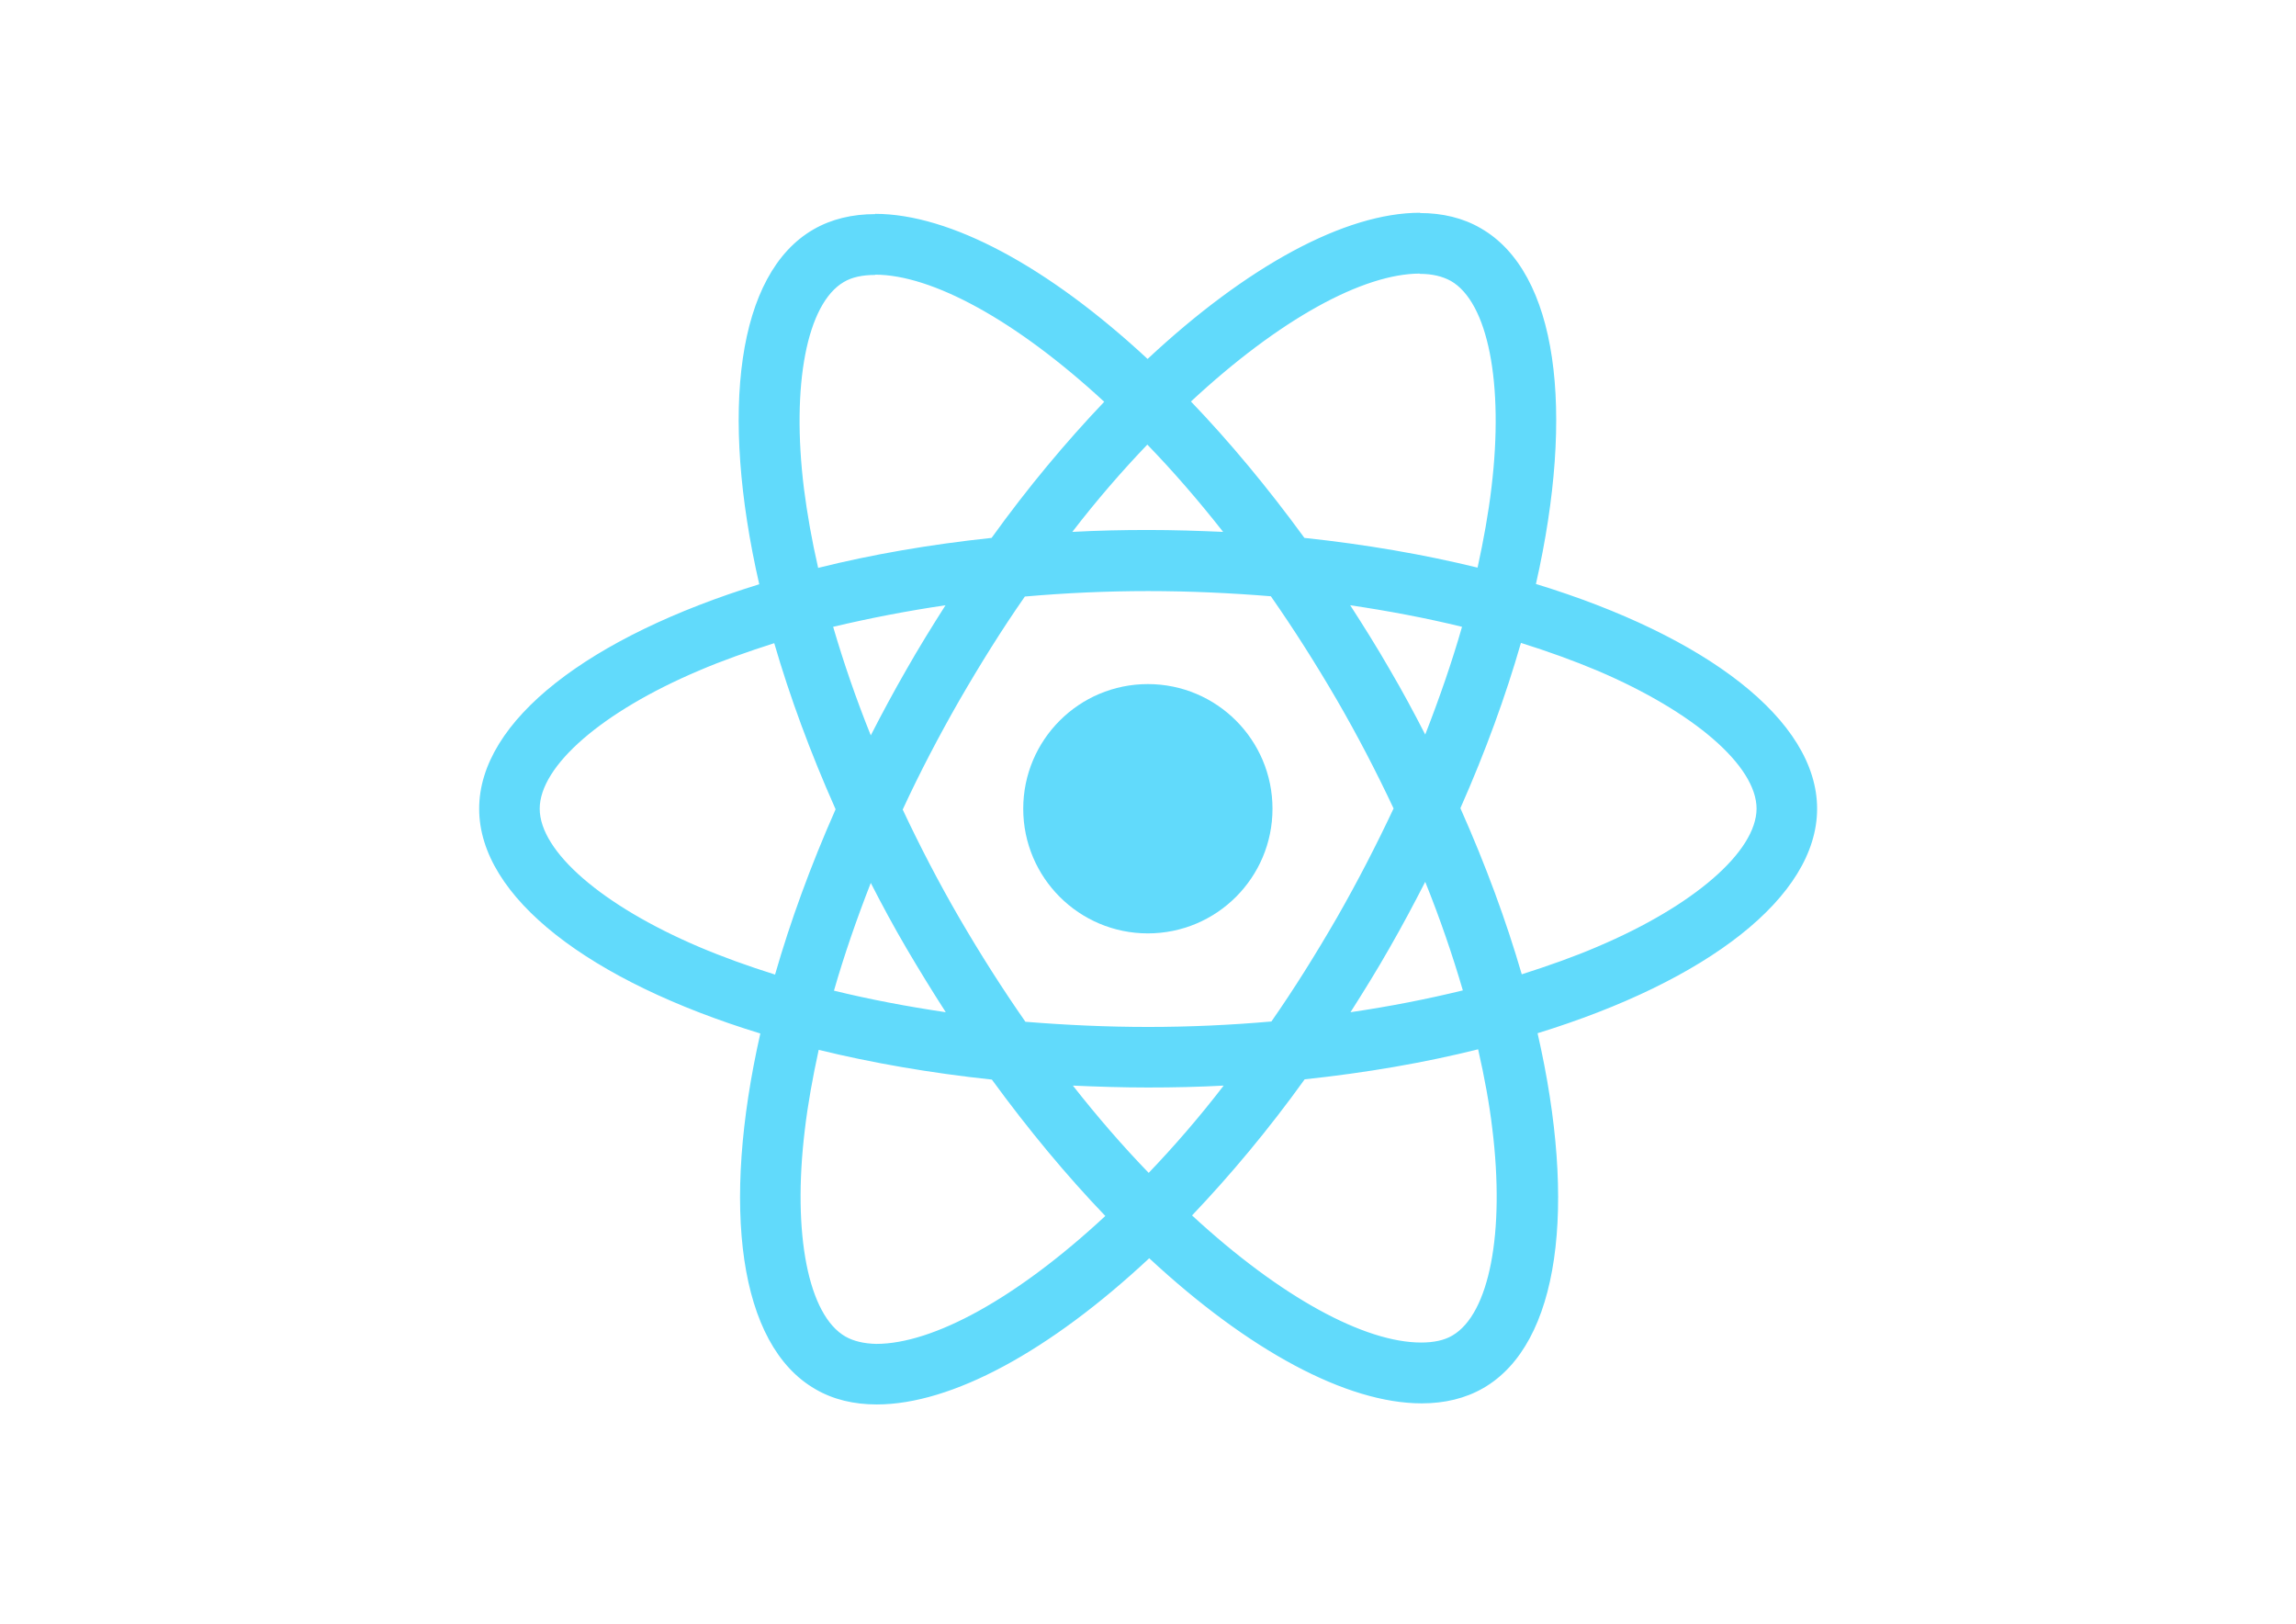
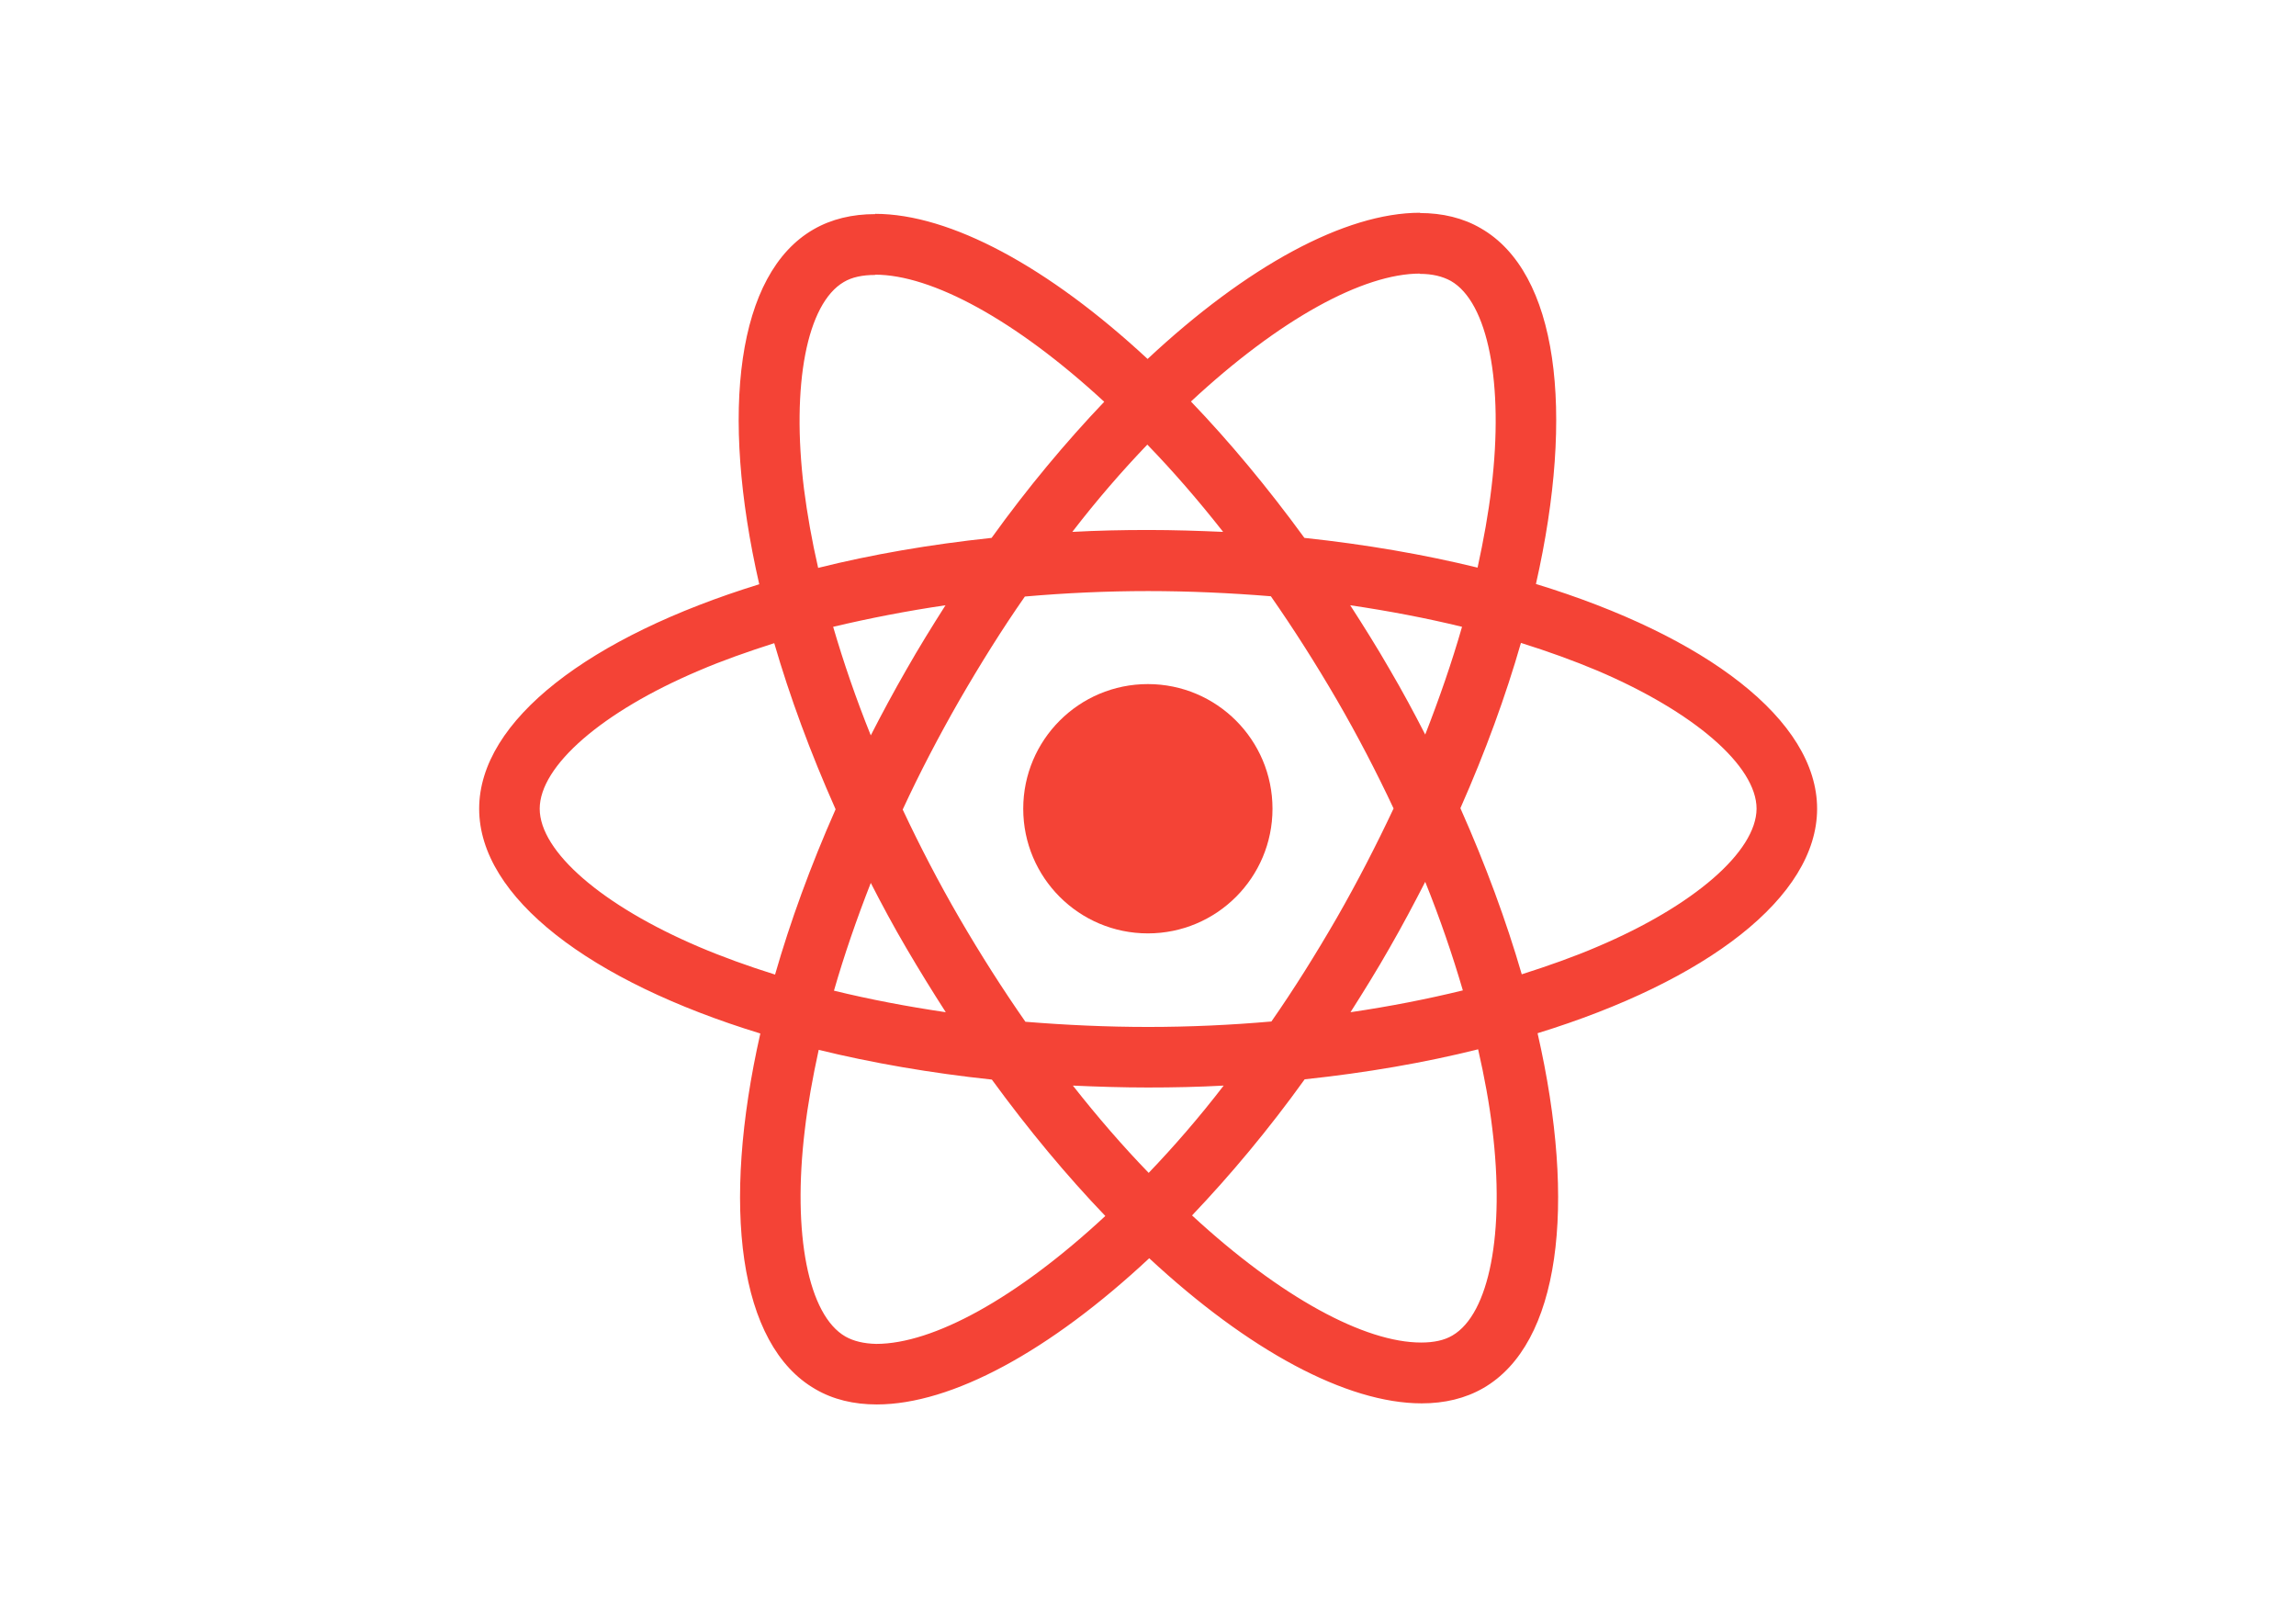
<svg xmlns="http://www.w3.org/2000/svg" viewBox="0 0 841.9 595.3">
-   <g fill="#61DAFB">
+   <g fill="#f44336">
    <path d="M666.3 296.5c0-32.5-40.7-63.3-103.1-82.4 14.4-63.6 8-114.2-20.2-130.4-6.5-3.8-14.1-5.6-22.4-5.6v22.3c4.6 0 8.3.9 11.4 2.6 13.6 7.8 19.5 37.5 14.9 75.7-1.1 9.4-2.9 19.3-5.1 29.4-19.6-4.8-41-8.5-63.5-10.9-13.5-18.5-27.5-35.3-41.6-50 32.6-30.3 63.2-46.9 84-46.9V78c-27.5 0-63.5 19.6-99.9 53.6-36.4-33.8-72.4-53.2-99.9-53.2v22.3c20.7 0 51.4 16.5 84 46.6-14 14.7-28 31.4-41.3 49.9-22.6 2.4-44 6.1-63.6 11-2.3-10-4-19.7-5.2-29-4.7-38.2 1.1-67.9 14.6-75.8 3-1.8 6.9-2.6 11.5-2.6V78.5c-8.4 0-16 1.8-22.6 5.6-28.1 16.2-34.4 66.7-19.9 130.1-62.2 19.2-102.7 49.9-102.7 82.3 0 32.5 40.7 63.3 103.1 82.4-14.4 63.6-8 114.2 20.2 130.4 6.5 3.8 14.1 5.6 22.5 5.6 27.5 0 63.5-19.6 99.9-53.6 36.4 33.8 72.4 53.2 99.9 53.2 8.4 0 16-1.8 22.6-5.6 28.1-16.2 34.4-66.7 19.9-130.1 62-19.1 102.5-49.9 102.5-82.3zm-130.2-66.7c-3.7 12.9-8.3 26.2-13.5 39.5-4.1-8-8.4-16-13.1-24-4.6-8-9.5-15.8-14.4-23.4 14.2 2.1 27.9 4.7 41 7.9zm-45.8 106.5c-7.8 13.5-15.8 26.3-24.1 38.2-14.9 1.3-30 2-45.2 2-15.1 0-30.2-.7-45-1.9-8.3-11.9-16.4-24.6-24.2-38-7.6-13.1-14.5-26.4-20.8-39.8 6.2-13.4 13.2-26.8 20.7-39.9 7.8-13.5 15.8-26.3 24.1-38.2 14.9-1.3 30-2 45.2-2 15.1 0 30.2.7 45 1.9 8.3 11.9 16.4 24.6 24.2 38 7.6 13.1 14.5 26.4 20.8 39.8-6.3 13.4-13.2 26.8-20.7 39.9zm32.3-13c5.4 13.4 10 26.8 13.8 39.8-13.1 3.2-26.9 5.9-41.2 8 4.9-7.7 9.8-15.6 14.4-23.7 4.6-8 8.9-16.1 13-24.1zM421.2 430c-9.3-9.6-18.6-20.3-27.8-32 9 .4 18.2.7 27.5.7 9.4 0 18.7-.2 27.8-.7-9 11.7-18.3 22.4-27.5 32zm-74.4-58.9c-14.2-2.1-27.9-4.7-41-7.9 3.7-12.9 8.3-26.2 13.5-39.5 4.1 8 8.4 16 13.1 24 4.7 8 9.5 15.8 14.4 23.4zM420.7 163c9.3 9.6 18.6 20.3 27.8 32-9-.4-18.2-.7-27.5-.7-9.4 0-18.7.2-27.8.7 9-11.7 18.3-22.4 27.5-32zm-74 58.9c-4.9 7.7-9.8 15.6-14.4 23.7-4.6 8-8.9 16-13 24-5.4-13.4-10-26.8-13.8-39.8 13.1-3.1 26.9-5.8 41.2-7.9zm-90.5 125.2c-35.4-15.1-58.3-34.9-58.3-50.6 0-15.7 22.9-35.6 58.3-50.6 8.6-3.7 18-7 27.7-10.1 5.7 19.6 13.2 40 22.5 60.9-9.2 20.8-16.6 41.1-22.2 60.6-9.9-3.1-19.3-6.5-28-10.2zM310 490c-13.6-7.8-19.5-37.5-14.9-75.7 1.1-9.4 2.9-19.3 5.1-29.4 19.6 4.8 41 8.5 63.5 10.9 13.5 18.5 27.5 35.3 41.6 50-32.6 30.3-63.2 46.9-84 46.9-4.5-.1-8.3-1-11.3-2.7zm237.2-76.2c4.7 38.2-1.1 67.9-14.6 75.8-3 1.8-6.9 2.6-11.5 2.6-20.7 0-51.4-16.5-84-46.6 14-14.7 28-31.4 41.3-49.9 22.6-2.4 44-6.1 63.6-11 2.3 10.1 4.1 19.8 5.2 29.1zm38.5-66.7c-8.6 3.7-18 7-27.7 10.1-5.7-19.6-13.2-40-22.5-60.9 9.2-20.8 16.6-41.1 22.2-60.6 9.9 3.1 19.3 6.5 28.1 10.2 35.4 15.1 58.3 34.9 58.3 50.6-.1 15.7-23 35.6-58.4 50.6zM320.8 78.4z" />
    <circle cx="420.9" cy="296.5" r="45.7" />
    <path d="M520.5 78.1z" />
  </g>
</svg>
